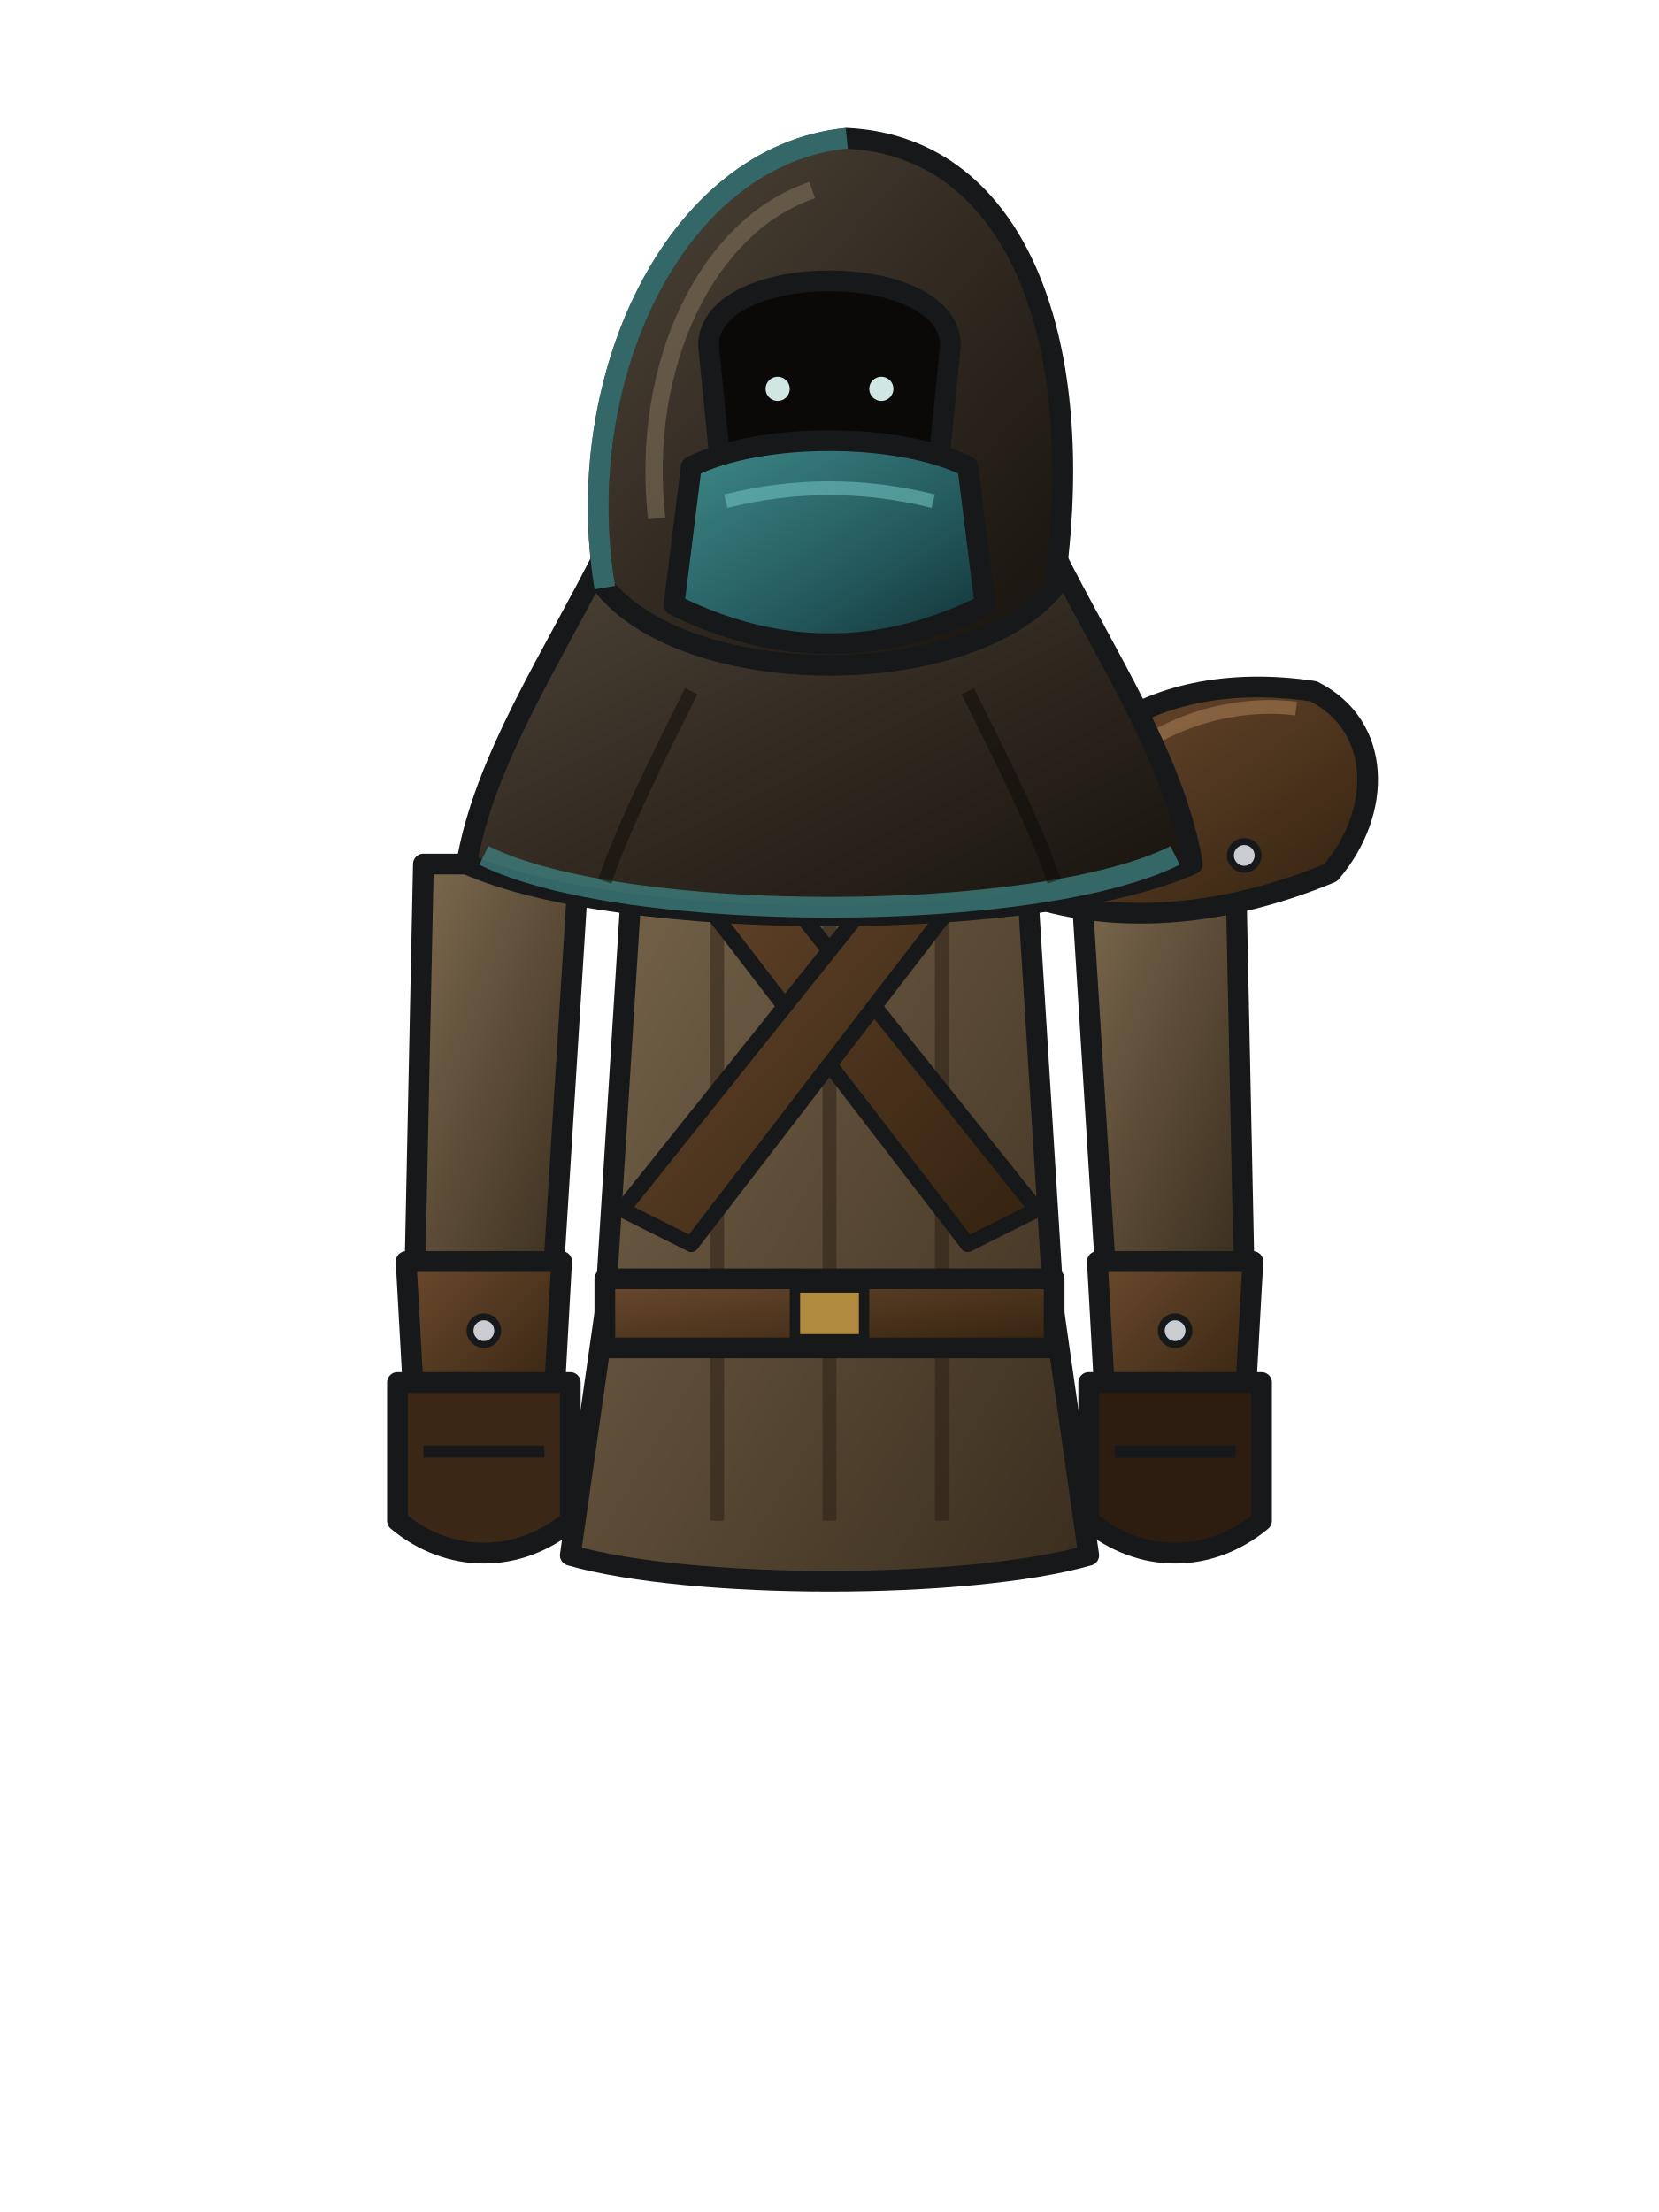
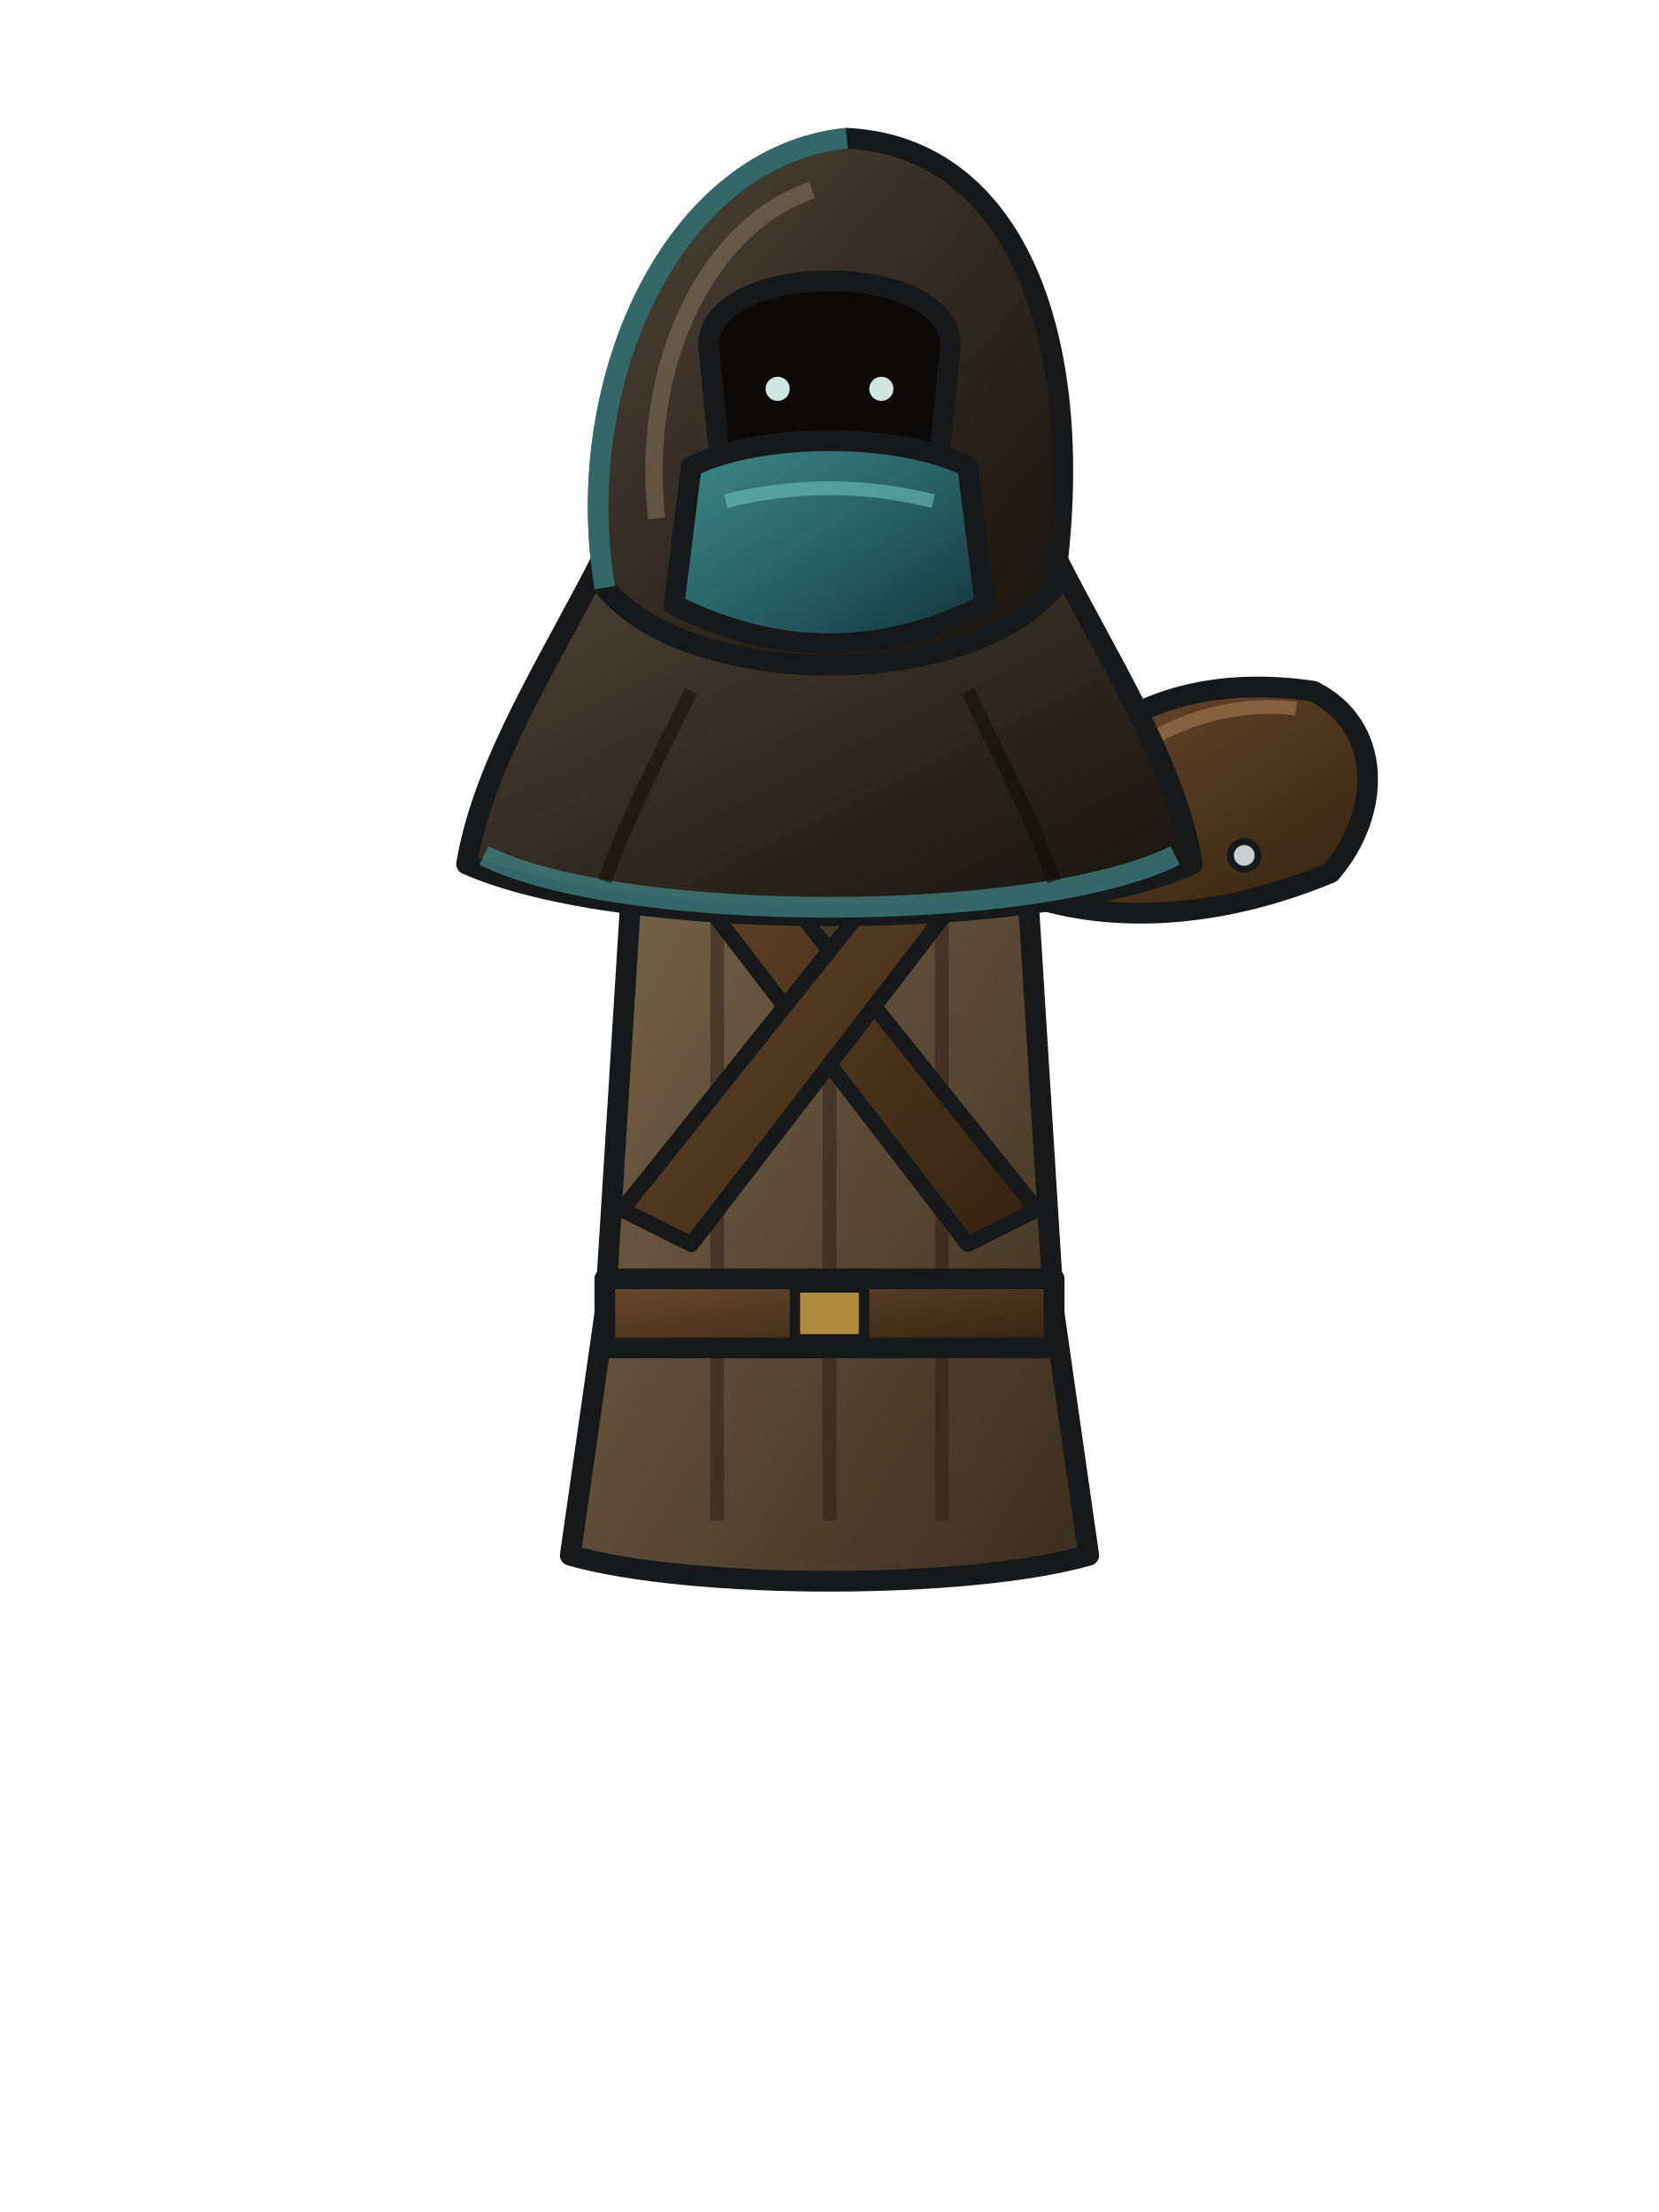
<svg xmlns="http://www.w3.org/2000/svg" viewBox="0 0 96 128" width="96" height="128">
  <defs>
    <linearGradient id="steel" x1="0" y1="0" x2="1" y2="1">
      <stop offset="0" stop-color="#c3c7cb" />
      <stop offset="0.45" stop-color="#7f8489" />
      <stop offset="1" stop-color="#3a3e42" />
    </linearGradient>
    <linearGradient id="steelD" x1="0" y1="0" x2="1" y2="1">
      <stop offset="0" stop-color="#8d9297" />
      <stop offset="1" stop-color="#2b2e32" />
    </linearGradient>
    <linearGradient id="helmG" x1="0" y1="0" x2="1" y2="0.6">
      <stop offset="0" stop-color="#d2d6d9" />
      <stop offset="0.5" stop-color="#868b90" />
      <stop offset="1" stop-color="#34373b" />
    </linearGradient>
    <linearGradient id="capeG" x1="0" y1="0" x2="0.4" y2="1">
      <stop offset="0" stop-color="#8e1f1c" />
      <stop offset="0.6" stop-color="#651414" />
      <stop offset="1" stop-color="#3a0b0c" />
    </linearGradient>
    <linearGradient id="furG" x1="0" y1="0" x2="1" y2="1">
      <stop offset="0" stop-color="#806b53" />
      <stop offset="1" stop-color="#3b2f24" />
    </linearGradient>
    <linearGradient id="leatherG" x1="0" y1="0" x2="1" y2="1">
      <stop offset="0" stop-color="#6b4a2e" />
      <stop offset="1" stop-color="#33220f" />
    </linearGradient>
    <linearGradient id="quiltG" x1="0" y1="0" x2="1" y2="1">
      <stop offset="0" stop-color="#7d6a4f" />
      <stop offset="1" stop-color="#3a2d1e" />
    </linearGradient>
    <linearGradient id="hoodG" x1="0" y1="0" x2="1" y2="1">
      <stop offset="0" stop-color="#4e4438" />
      <stop offset="0.6" stop-color="#2c251d" />
      <stop offset="1" stop-color="#16120d" />
    </linearGradient>
    <linearGradient id="scarfG" x1="0" y1="0" x2="1" y2="1">
      <stop offset="0" stop-color="#3f8a8a" />
      <stop offset="0.6" stop-color="#245a5e" />
      <stop offset="1" stop-color="#123236" />
    </linearGradient>
    <linearGradient id="trouserG" x1="0" y1="0" x2="1" y2="0">
      <stop offset="0" stop-color="#4a3f34" />
      <stop offset="1" stop-color="#231c15" />
    </linearGradient>
    <linearGradient id="robeG" x1="0" y1="0" x2="1" y2="1">
      <stop offset="0" stop-color="#4f3e80" />
      <stop offset="0.55" stop-color="#2e2350" />
      <stop offset="1" stop-color="#150f28" />
    </linearGradient>
    <linearGradient id="robeD" x1="0" y1="0" x2="1" y2="1">
      <stop offset="0" stop-color="#352a5c" />
      <stop offset="1" stop-color="#110c22" />
    </linearGradient>
    <linearGradient id="hatG" x1="0" y1="0" x2="1" y2="1">
      <stop offset="0" stop-color="#5a4d42" />
      <stop offset="0.6" stop-color="#2e251e" />
      <stop offset="1" stop-color="#15110d" />
    </linearGradient>
    <linearGradient id="skinG" x1="0" y1="0" x2="1" y2="1">
      <stop offset="0" stop-color="#e2cfb0" />
      <stop offset="1" stop-color="#9c8466" />
    </linearGradient>
    <pattern id="mail" width="3" height="3" patternUnits="userSpaceOnUse">
      <rect width="3" height="3" fill="#3d4145" />
      <circle cx="1.5" cy="1.5" r="0.9" fill="#80858a" />
    </pattern>
  </defs>
  <g stroke="#16181a" stroke-width="1.2" stroke-linejoin="round">
-     <path d="M24.5 50 L33.5 50 L32 74 L24 74 Z" fill="url(#quiltG)" />
-     <path d="M23.5 73 L32.5 73 L32 82 L24 82 Z" fill="url(#leatherG)" />
-     <circle cx="28" cy="77" r="0.8" fill="#c9cdd1" stroke-width="0.4" />
-     <path d="M62.5 50 L71.5 50 L72 74 L64 74 Z" fill="url(#quiltG)" />
-     <path d="M63.5 73 L72.5 73 L72 82 L64 82 Z" fill="url(#leatherG)" />
-     <circle cx="68" cy="77" r="0.8" fill="#c9cdd1" stroke-width="0.4" />
-     <path d="M23 80 L33 80 L33 88 C30 90.5 26 90.5 23 88 Z" fill="#3a2716" />
-     <path d="M24.5 84 L31.5 84" stroke="#16181a" stroke-width="0.7" stroke-opacity="1" fill="none" />
-     <path d="M63 80 L73 80 L73 88 C70 90.5 66 90.5 63 88 Z" fill="#2c1d10" />
-     <path d="M64.5 84 L71.5 84" stroke="#16181a" stroke-width="0.7" stroke-opacity="1" fill="none" />
    <path d="M37 44 C42 41 54 41 59 44 L61 76 L63 90 C56 92 40 92 33 90 L35 76 Z" fill="url(#quiltG)" />
    <path d="M41.5 46 L41.5 88" stroke="#2a1f14" stroke-width="0.8" stroke-opacity="0.5" fill="none" />
    <path d="M48 46 L48 88" stroke="#2a1f14" stroke-width="0.8" stroke-opacity="0.5" fill="none" />
    <path d="M54.5 46 L54.5 88" stroke="#2a1f14" stroke-width="0.8" stroke-opacity="0.5" fill="none" />
    <path d="M38 47 C44 44 48 44 50 44.5" stroke="#c2a882" stroke-width="0.9" stroke-opacity="0.5" fill="none" />
    <path d="M36 46 L40 45 L60 70 L56 72 Z" fill="url(#leatherG)" stroke-width="0.9" />
    <path d="M60 46 L56 45 L36 70 L40 72 Z" fill="url(#leatherG)" stroke-width="0.9" />
    <path d="M35 74 L61 74 L61 78 L35 78 Z" fill="url(#leatherG)" />
    <rect x="46" y="74.5" width="4" height="3" fill="#b08a3e" stroke-width="0.6" />
    <path d="M60 52 C59 44 66 38.5 76 40 C80 42 80 47 77 50.5 C71 53 65 53.5 60 52 Z" fill="url(#leatherG)" />
    <path d="M63 46 C66 42 71 40.5 75 41" stroke="#a37a52" stroke-width="0.8" stroke-opacity="0.6" fill="none" />
    <circle cx="66" cy="49" r="0.8" fill="#c9cdd1" stroke-width="0.4" />
    <circle cx="72" cy="49.5" r="0.8" fill="#c9cdd1" stroke-width="0.4" />
    <path d="M35 32 C32 38 28 44 27 50 C36 54 60 54 69 50 C68 44 64 38 61 32 Z" fill="url(#hoodG)" />
    <path d="M28 49.5 C36 53.5 60 53.5 68 49.5" stroke="#3f8a8a" stroke-width="1.2" stroke-opacity="0.7" fill="none" />
    <path d="M40 40 C38 44 36 48 35 51 M56 40 C58 44 60 48 61 51" stroke="#0d0a07" stroke-width="0.8" stroke-opacity="0.5" fill="none" />
    <path d="M35 34 C33 22 39 9 49 8 C59 8.5 63 20 61 34 C56 40 40 40 35 34 Z" fill="url(#hoodG)" />
    <path d="M38 30 C37 21 41 13 47 11" stroke="#8a7a62" stroke-width="1" stroke-opacity="0.5" fill="none" />
    <path d="M41 20 C41 15 55 15 55 20 L54 30 C50 32 46 32 42 30 Z" fill="#0b0908" />
    <circle cx="45" cy="22.5" r="0.7" fill="#cfe6e3" stroke="none" />
    <circle cx="51" cy="22.5" r="0.7" fill="#cfe6e3" stroke="none" />
    <path d="M40 27 C44 25 52 25 56 27 L57 35 C51 38 45 38 39 35 Z" fill="url(#scarfG)" />
    <path d="M42 29 C46 28 50 28 54 29" stroke="#6fc0bc" stroke-width="0.8" stroke-opacity="0.6" fill="none" />
    <path d="M35 34 C33 22 39 9 49 8" stroke="#3f8a8a" stroke-width="1.2" stroke-opacity="0.7" fill="none" />
  </g>
</svg>
